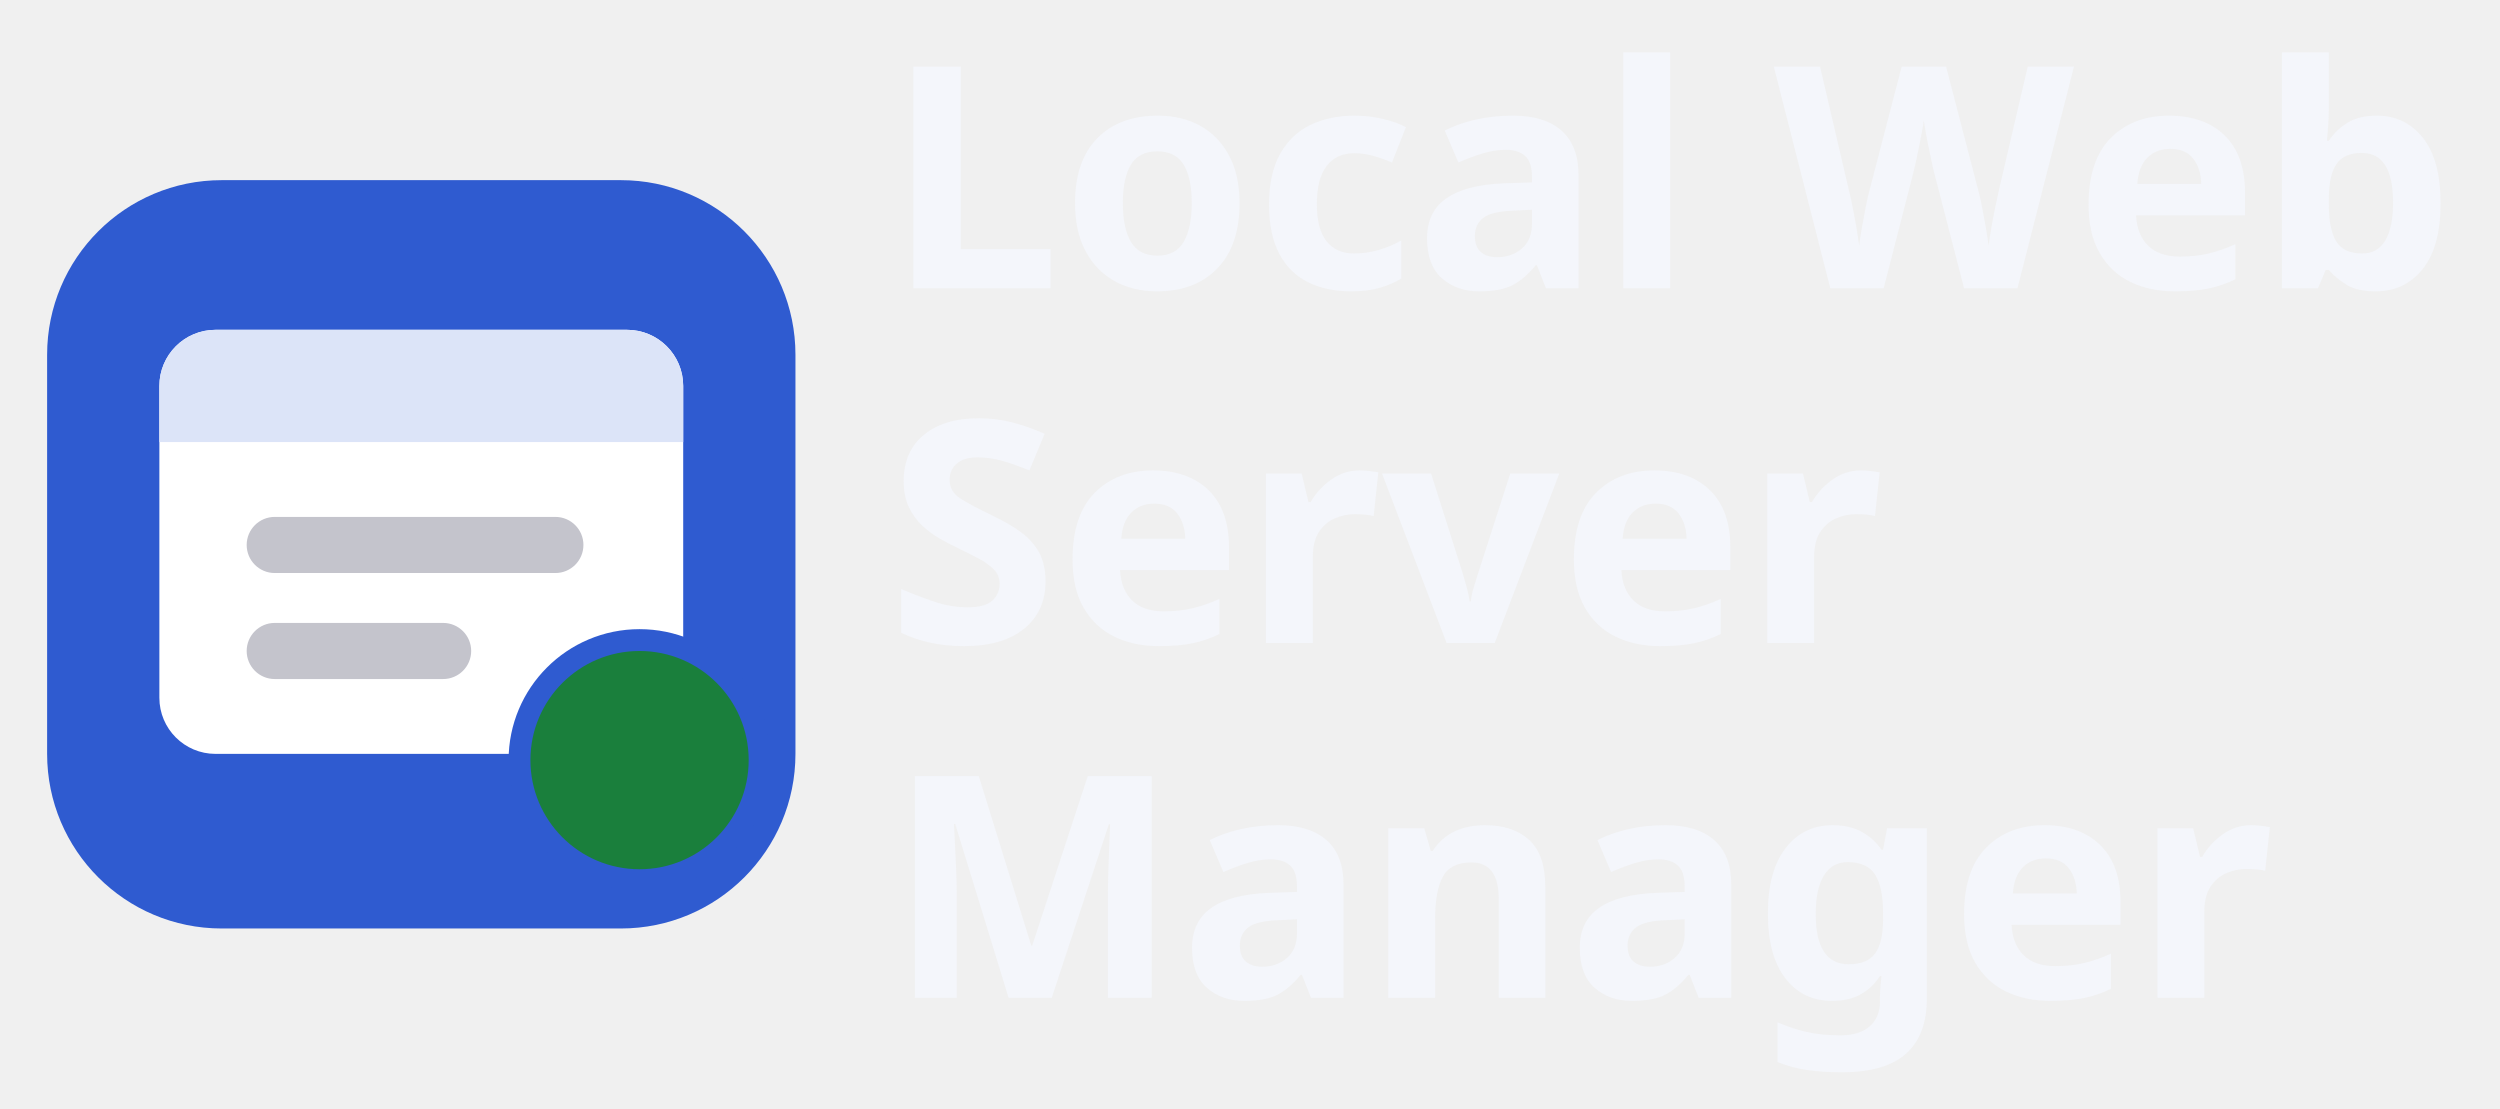
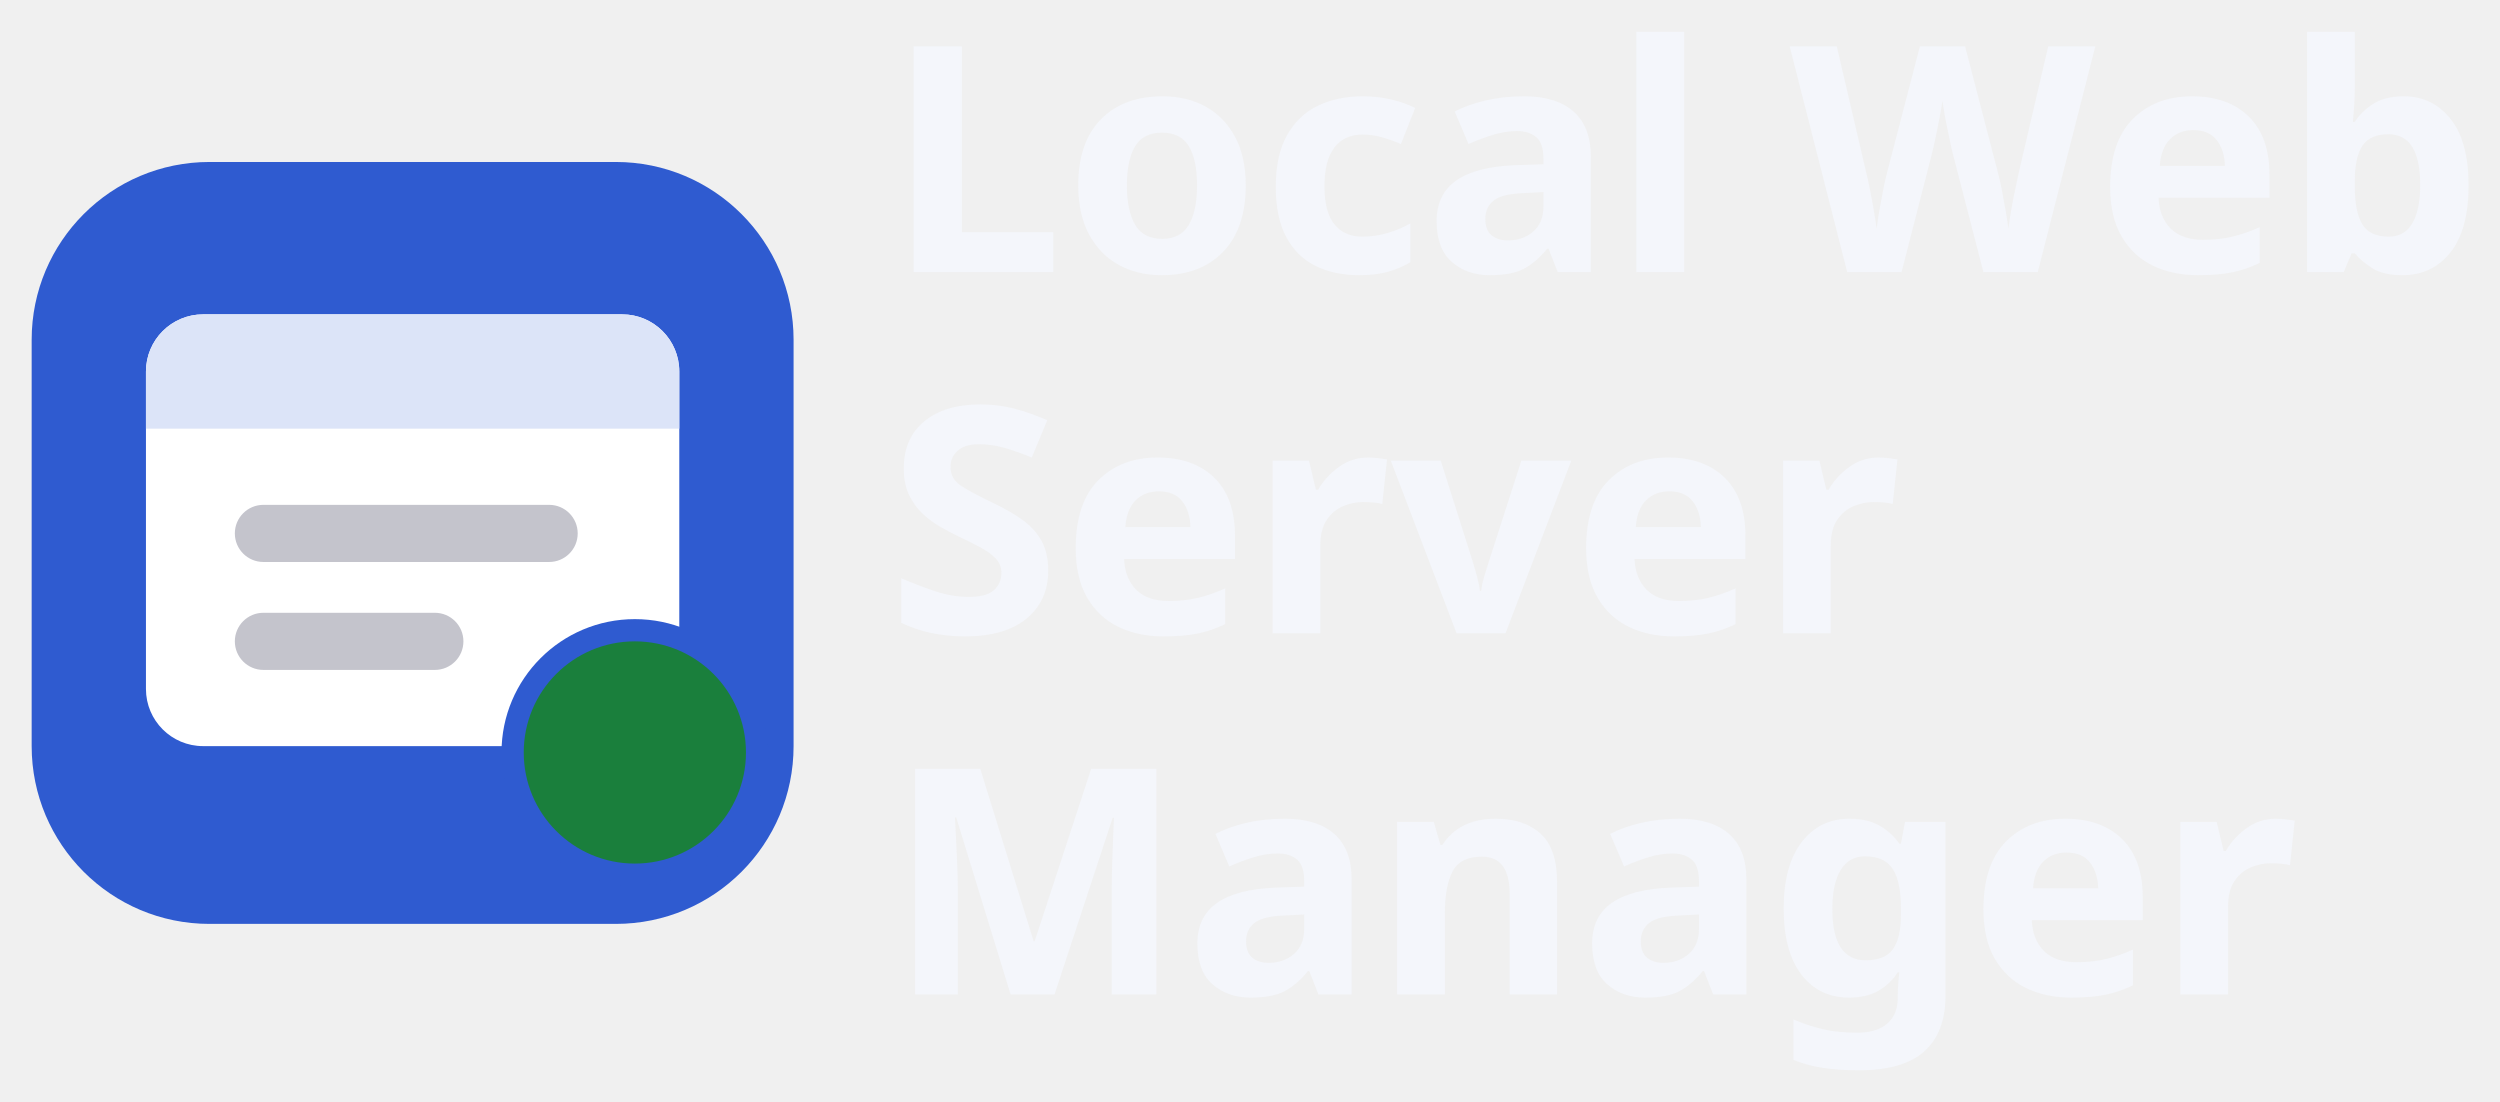
- <svg xmlns="http://www.w3.org/2000/svg" width="451" height="200" viewBox="0 0 451 200" role="img" aria-label="Local Web Server Manager">
+ <svg xmlns="http://www.w3.org/2000/svg" width="442.96" height="195.21" viewBox="2.89 3.8 442.96 195.21" role="img" aria-label="Local Web Server Manager">
  <g transform="translate(4 28) scale(1.125)">
    <rect x="4" y="4" width="120" height="120" rx="28" fill="#2f5bd0" />
    <rect x="22" y="28" width="84" height="68" rx="9" fill="#ffffff" />
    <path d="M 22 46 V 37 A 9 9 0 0 1 31 28 H 97 A 9 9 0 0 1 106 37 V 46 Z" fill="#dce4f8" />
    <rect x="36" y="58" width="54" height="9" rx="4.5" fill="#c4c4cc" />
    <rect x="36" y="75" width="36" height="9" rx="4.5" fill="#c4c4cc" />
    <circle cx="99" cy="97" r="21" fill="#2f5bd0" />
    <circle cx="99" cy="97" r="17.5" fill="#1a7f3c" />
  </g>
  <g fill="#f4f6fb">
    <path d="M164.76 52.0V12.016H173.328V44.944H189.512V52.0ZM223.616 36.656Q223.616 44.272 219.612 48.416Q215.608 52.56 208.72 52.56Q204.408 52.56 201.076 50.712Q197.744 48.864 195.84 45.308Q193.936 41.752 193.936 36.656Q193.936 29.04 197.94 24.952Q201.944 20.864 208.888 20.864Q213.2 20.864 216.504 22.684Q219.808 24.504 221.712 28.032Q223.616 31.56 223.616 36.656ZM202.56 36.656Q202.56 41.136 204.016 43.628Q205.472 46.12 208.832 46.12Q212.08 46.12 213.536 43.628Q214.992 41.136 214.992 36.656Q214.992 32.12 213.536 29.712Q212.08 27.304 208.776 27.304Q205.472 27.304 204.016 29.712Q202.56 32.12 202.56 36.656ZM243.72 52.56Q239.296 52.56 235.964 50.908Q232.632 49.256 230.784 45.784Q228.936 42.312 228.936 36.88Q228.936 31.28 230.952 27.724Q232.968 24.168 236.44 22.516Q239.912 20.864 244.336 20.864Q246.968 20.864 249.376 21.424Q251.784 21.984 253.632 22.936L251.112 29.32Q249.432 28.592 247.724 28.116Q246.016 27.64 244.336 27.64Q241.088 27.64 239.324 29.936Q237.56 32.232 237.56 36.824Q237.56 41.36 239.324 43.544Q241.088 45.728 244.224 45.728Q246.576 45.728 248.76 45.084Q250.944 44.44 252.792 43.376V50.264Q251.0 51.328 248.844 51.944Q246.688 52.56 243.72 52.56ZM272.952 20.864Q278.664 20.864 281.716 23.58Q284.768 26.296 284.768 31.616V52.0H278.888L277.264 47.856H277.04Q275.024 50.32 272.868 51.44Q270.712 52.56 266.848 52.56Q262.816 52.56 260.128 50.208Q257.44 47.856 257.44 42.984Q257.44 38.224 260.912 35.788Q264.384 33.352 271.272 33.072L276.368 32.904V31.952Q276.368 29.208 275.108 28.116Q273.848 27.024 271.664 27.024Q269.592 27.024 267.408 27.696Q265.224 28.368 263.096 29.32L260.632 23.552Q263.04 22.32 266.148 21.592Q269.256 20.864 272.952 20.864ZM273.176 38.0Q269.144 38.112 267.604 39.288Q266.064 40.464 266.064 42.592Q266.064 44.552 267.156 45.476Q268.248 46.4 270.096 46.4Q272.728 46.4 274.548 44.832Q276.368 43.264 276.368 40.352V37.832ZM301.288 52.0H292.832V9.44H301.288ZM374.144 12.016 363.952 52.0H354.32L348.888 31.0Q348.72 30.384 348.468 29.152Q348.216 27.92 347.908 26.464Q347.6 25.008 347.376 23.692Q347.152 22.376 347.04 21.648Q346.984 22.376 346.732 23.692Q346.48 25.008 346.2 26.436Q345.92 27.864 345.64 29.124Q345.36 30.384 345.192 31.056L339.816 52.0H330.184L319.992 12.016H328.336L333.432 33.856Q333.768 35.144 334.16 37.104Q334.552 39.064 334.888 41.024Q335.224 42.984 335.392 44.328Q335.56 42.928 335.896 40.996Q336.232 39.064 336.596 37.244Q336.96 35.424 337.24 34.416L343.064 12.016H351.072L356.896 34.416Q357.176 35.368 357.54 37.216Q357.904 39.064 358.24 41.024Q358.576 42.984 358.744 44.328Q358.912 42.928 359.248 40.996Q359.584 39.064 360.004 37.104Q360.424 35.144 360.704 33.856L365.8 12.016ZM391.28 20.864Q397.664 20.864 401.332 24.448Q405 28.032 405 34.752V38.84H385.344Q385.512 42.312 387.5 44.3Q389.488 46.288 393.24 46.288Q396.096 46.288 398.448 45.728Q400.8 45.168 403.264 44.048V50.376Q401.024 51.496 398.504 52.028Q395.984 52.56 392.344 52.56Q387.808 52.56 384.308 50.852Q380.808 49.144 378.792 45.672Q376.776 42.2 376.776 36.936Q376.776 28.928 380.78 24.896Q384.784 20.864 391.28 20.864ZM391.504 26.856Q388.984 26.856 387.388 28.452Q385.792 30.048 385.568 33.184H397.104Q397.048 30.44 395.676 28.648Q394.304 26.856 391.504 26.856ZM420.12 19.352Q420.12 21.088 420.008 22.656Q419.896 24.224 419.784 25.4H420.12Q421.352 23.496 423.424 22.18Q425.496 20.864 428.8 20.864Q433.896 20.864 437.088 24.868Q440.28 28.872 440.28 36.656Q440.28 44.496 437.06 48.528Q433.84 52.56 428.576 52.56Q425.216 52.56 423.284 51.356Q421.352 50.152 420.12 48.696H419.56L418.16 52.0H411.664V9.44H420.12ZM426.056 27.584Q422.864 27.584 421.492 29.6Q420.12 31.616 420.12 35.928V36.936Q420.12 41.304 421.436 43.516Q422.752 45.728 426.168 45.728Q428.912 45.728 430.312 43.376Q431.712 41.024 431.712 36.544Q431.712 27.584 426.056 27.584Z" />
    <path d="M188.616 104.912Q188.616 110.232 184.78 113.396Q180.944 116.56 173.888 116.56Q167.56 116.56 162.576 114.152V106.256Q165.432 107.488 168.484 108.524Q171.536 109.56 174.56 109.56Q177.696 109.56 179.012 108.356Q180.328 107.152 180.328 105.304Q180.328 103.792 179.292 102.728Q178.256 101.664 176.52 100.74Q174.784 99.816 172.544 98.752Q171.144 98.08 169.52 97.156Q167.896 96.232 166.412 94.86Q164.928 93.488 163.976 91.528Q163.024 89.568 163.024 86.824Q163.024 81.448 166.664 78.452Q170.304 75.456 176.576 75.456Q179.712 75.456 182.54 76.184Q185.368 76.912 188.448 78.256L185.704 84.864Q182.96 83.744 180.776 83.128Q178.592 82.512 176.296 82.512Q173.888 82.512 172.6 83.632Q171.312 84.752 171.312 86.544Q171.312 88.672 173.216 89.904Q175.12 91.136 178.872 92.928Q181.952 94.384 184.108 95.952Q186.264 97.52 187.44 99.648Q188.616 101.776 188.616 104.912ZM207.992 84.864Q214.376 84.864 218.044 88.448Q221.712 92.032 221.712 98.752V102.84H202.056Q202.224 106.312 204.212 108.3Q206.2 110.288 209.952 110.288Q212.808 110.288 215.16 109.728Q217.512 109.168 219.976 108.048V114.376Q217.736 115.496 215.216 116.028Q212.696 116.56 209.056 116.56Q204.52 116.56 201.02 114.852Q197.52 113.144 195.504 109.672Q193.488 106.2 193.488 100.936Q193.488 92.928 197.492 88.896Q201.496 84.864 207.992 84.864ZM208.216 90.856Q205.696 90.856 204.1 92.452Q202.504 94.048 202.28 97.184H213.816Q213.76 94.44 212.388 92.648Q211.016 90.856 208.216 90.856ZM245.288 84.864Q246.128 84.864 247.08 84.976Q248.032 85.088 248.648 85.2L247.808 93.096Q247.192 92.928 246.352 92.844Q245.512 92.76 244.336 92.76Q242.6 92.76 240.864 93.488Q239.128 94.216 237.98 95.896Q236.832 97.576 236.832 100.488V116.0H228.376V85.424H234.816L236.048 90.576H236.44Q237.784 88.224 240.108 86.544Q242.432 84.864 245.288 84.864ZM260.968 116.0 249.32 85.424H258.168L263.88 103.456Q264.16 104.352 264.58 105.892Q265.0 107.432 265.112 108.496H265.336Q265.448 107.376 265.868 105.948Q266.288 104.52 266.624 103.512L272.448 85.424H281.296L269.648 116.0ZM298.432 84.864Q304.816 84.864 308.484 88.448Q312.152 92.032 312.152 98.752V102.84H292.496Q292.664 106.312 294.652 108.3Q296.64 110.288 300.392 110.288Q303.248 110.288 305.6 109.728Q307.952 109.168 310.416 108.048V114.376Q308.176 115.496 305.656 116.028Q303.136 116.56 299.496 116.56Q294.96 116.56 291.46 114.852Q287.96 113.144 285.944 109.672Q283.928 106.2 283.928 100.936Q283.928 92.928 287.932 88.896Q291.936 84.864 298.432 84.864ZM298.656 90.856Q296.136 90.856 294.54 92.452Q292.944 94.048 292.72 97.184H304.256Q304.2 94.44 302.828 92.648Q301.456 90.856 298.656 90.856ZM335.728 84.864Q336.568 84.864 337.52 84.976Q338.472 85.088 339.088 85.2L338.248 93.096Q337.632 92.928 336.792 92.844Q335.952 92.76 334.776 92.76Q333.04 92.76 331.304 93.488Q329.568 94.216 328.42 95.896Q327.272 97.576 327.272 100.488V116.0H318.816V85.424H325.256L326.488 90.576H326.88Q328.224 88.224 330.548 86.544Q332.872 84.864 335.728 84.864Z" />
    <path d="M181.952 180.0 172.32 148.64H172.096Q172.152 149.76 172.264 152.0Q172.376 154.24 172.488 156.788Q172.6 159.336 172.6 161.408V180.0H165.04V140.016H176.576L186.04 170.592H186.208L196.232 140.016H207.768V180.0H199.872V161.072Q199.872 159.168 199.956 156.704Q200.04 154.24 200.124 152.028Q200.208 149.816 200.264 148.696H200.04L189.736 180.0ZM230.56 148.864Q236.272 148.864 239.324 151.58Q242.376 154.296 242.376 159.616V180.0H236.496L234.872 175.856H234.648Q232.632 178.32 230.476 179.44Q228.32 180.56 224.456 180.56Q220.424 180.56 217.736 178.208Q215.048 175.856 215.048 170.984Q215.048 166.224 218.52 163.788Q221.992 161.352 228.88 161.072L233.976 160.904V159.952Q233.976 157.208 232.716 156.116Q231.456 155.024 229.272 155.024Q227.2 155.024 225.016 155.696Q222.832 156.368 220.704 157.32L218.24 151.552Q220.648 150.32 223.756 149.592Q226.864 148.864 230.56 148.864ZM230.784 166.0Q226.752 166.112 225.212 167.288Q223.672 168.464 223.672 170.592Q223.672 172.552 224.764 173.476Q225.856 174.4 227.704 174.4Q230.336 174.4 232.156 172.832Q233.976 171.264 233.976 168.352V165.832ZM267.912 148.864Q272.952 148.864 275.864 151.524Q278.776 154.184 278.776 160.064V180.0H270.376V162.192Q270.376 155.584 265.448 155.584Q261.64 155.584 260.268 158.188Q258.896 160.792 258.896 165.664V180.0H250.44V149.424H256.936L258.112 153.512H258.448Q261.472 148.864 267.912 148.864ZM300.504 148.864Q306.216 148.864 309.268 151.58Q312.32 154.296 312.32 159.616V180.0H306.44L304.816 175.856H304.592Q302.576 178.32 300.42 179.44Q298.264 180.56 294.4 180.56Q290.368 180.56 287.68 178.208Q284.992 175.856 284.992 170.984Q284.992 166.224 288.464 163.788Q291.936 161.352 298.824 161.072L303.92 160.904V159.952Q303.92 157.208 302.66 156.116Q301.4 155.024 299.216 155.024Q297.144 155.024 294.96 155.696Q292.776 156.368 290.648 157.32L288.184 151.552Q290.592 150.32 293.7 149.592Q296.808 148.864 300.504 148.864ZM300.728 166.0Q296.696 166.112 295.156 167.288Q293.616 168.464 293.616 170.592Q293.616 172.552 294.708 173.476Q295.8 174.4 297.648 174.4Q300.28 174.4 302.1 172.832Q303.92 171.264 303.92 168.352V165.832ZM330.576 148.864Q333.712 148.864 335.868 150.068Q338.024 151.272 339.424 153.288H339.704L340.432 149.424H347.6V180.224Q347.6 186.72 343.848 190.08Q340.096 193.44 332.256 193.44Q328.728 193.44 325.928 193.02Q323.128 192.6 320.664 191.592V184.424Q323.24 185.544 325.872 186.16Q328.504 186.776 331.976 186.776Q335.448 186.776 337.296 185.152Q339.144 183.528 339.144 180.672V179.832Q339.144 179.16 339.228 178.04Q339.312 176.92 339.424 176.08H339.144Q337.856 178.096 335.756 179.328Q333.656 180.56 330.52 180.56Q325.2 180.56 322.064 176.472Q318.928 172.384 318.928 164.768Q318.928 157.152 322.12 153.008Q325.312 148.864 330.576 148.864ZM333.32 155.528Q330.52 155.528 329.036 157.936Q327.552 160.344 327.552 164.88Q327.552 173.952 333.488 173.952Q336.848 173.952 338.276 171.992Q339.704 170.032 339.704 165.888V164.656Q339.704 160.064 338.276 157.796Q336.848 155.528 333.32 155.528ZM368.824 148.864Q375.208 148.864 378.876 152.448Q382.544 156.032 382.544 162.752V166.84H362.888Q363.056 170.312 365.044 172.3Q367.032 174.288 370.784 174.288Q373.64 174.288 375.992 173.728Q378.344 173.168 380.808 172.048V178.376Q378.568 179.496 376.048 180.028Q373.528 180.56 369.888 180.56Q365.352 180.56 361.852 178.852Q358.352 177.144 356.336 173.672Q354.32 170.2 354.32 164.936Q354.32 156.928 358.324 152.896Q362.328 148.864 368.824 148.864ZM369.048 154.856Q366.528 154.856 364.932 156.452Q363.336 158.048 363.112 161.184H374.648Q374.592 158.44 373.22 156.648Q371.848 154.856 369.048 154.856ZM406.12 148.864Q406.96 148.864 407.912 148.976Q408.864 149.088 409.48 149.2L408.64 157.096Q408.024 156.928 407.184 156.844Q406.344 156.76 405.168 156.76Q403.432 156.76 401.696 157.488Q399.96 158.216 398.812 159.896Q397.664 161.576 397.664 164.488V180.0H389.208V149.424H395.648L396.88 154.576H397.272Q398.616 152.224 400.94 150.544Q403.264 148.864 406.12 148.864Z" />
  </g>
</svg>
